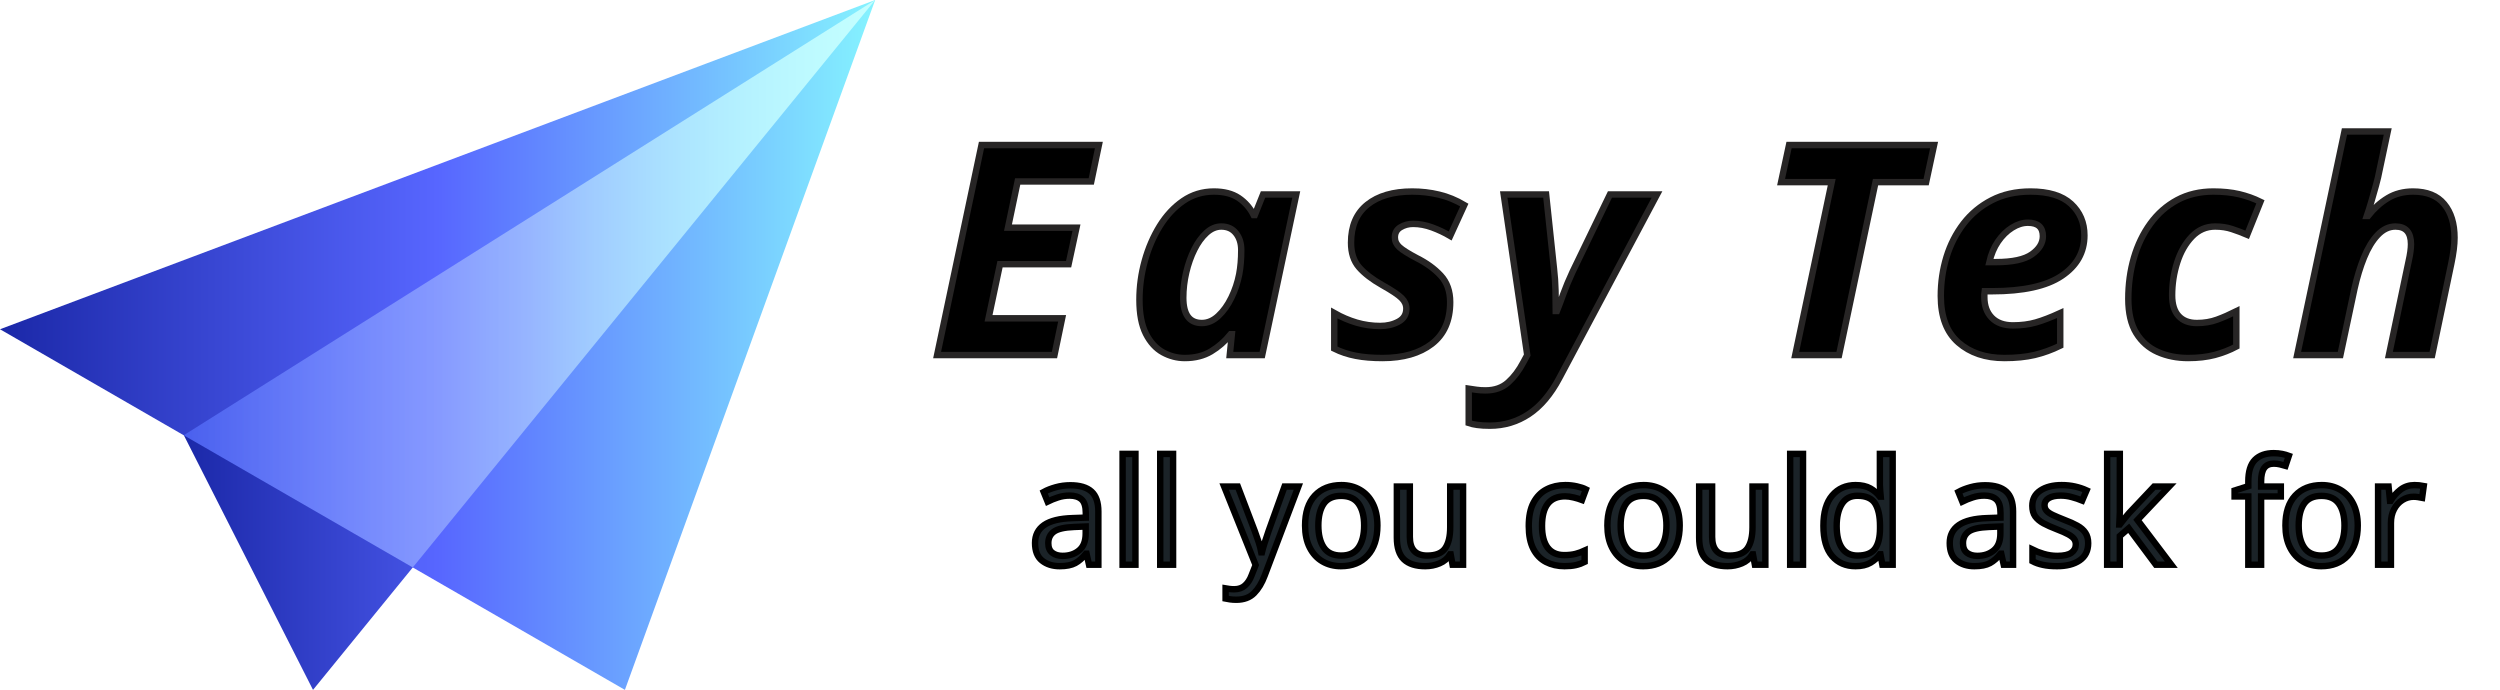
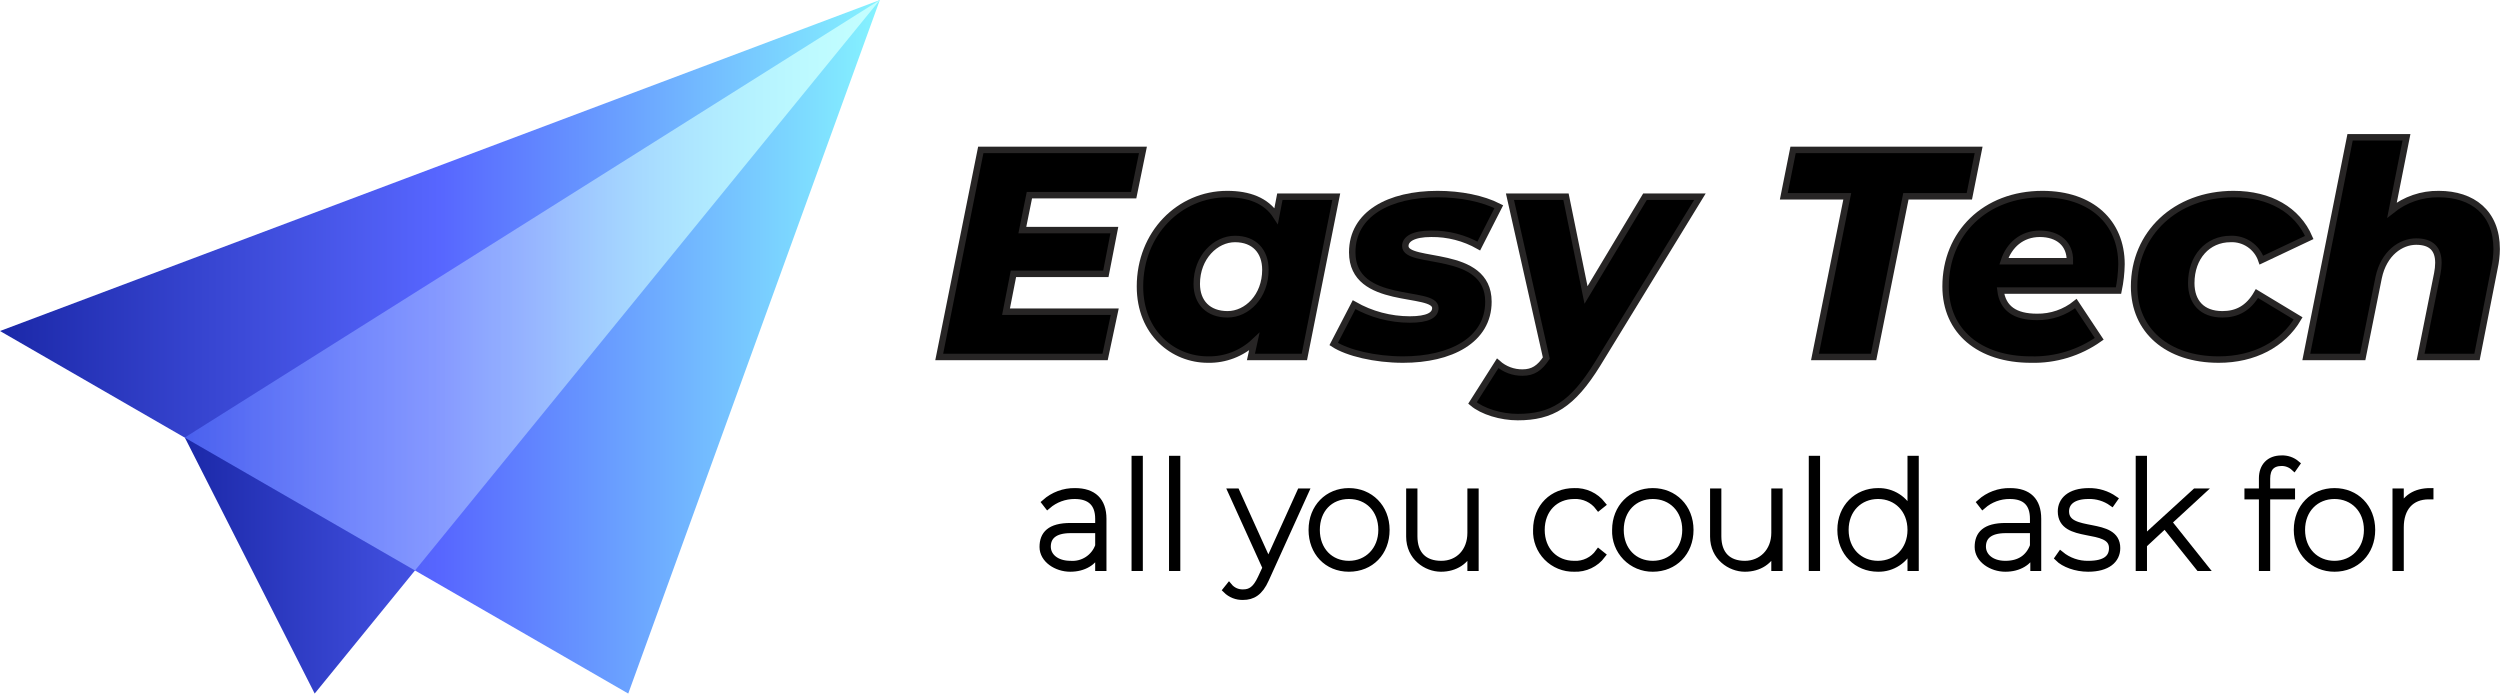
- <svg xmlns="http://www.w3.org/2000/svg" xmlns:xlink="http://www.w3.org/1999/xlink" viewBox="0 0 677.3 186.9">
+ <svg xmlns="http://www.w3.org/2000/svg" xmlns:xlink="http://www.w3.org/1999/xlink" viewBox="0 0 673.7 186.9">
  <defs>
-     <style>.a4347735-b77c-43af-b595-d82090634cf1{isolation:isolate;}.bca4e880-0d9f-4714-9f0b-7928897e02a8{font-size:39.52px;fill:#1b2328;stroke:#000;font-family:Montserrat-ExtraLight, Montserrat;font-weight:200;}.bbf52e39-2d0a-4aa3-b66b-c72e341f943c,.bca4e880-0d9f-4714-9f0b-7928897e02a8{stroke-miterlimit:10;stroke-width:1.74px;}.fa45e322-ea32-4789-a5a2-fb94c7f7c7c3{letter-spacing:-0.01em;}.f231685a-ac26-46fd-a1be-d8009372ebca{letter-spacing:-0.01em;}.e219ef0c-b690-4caf-8aa9-dce1062907f1{letter-spacing:-0.01em;}.bc3b4a5d-c327-40dd-8403-22bff9f7fdc8{letter-spacing:0em;}.bbf52e39-2d0a-4aa3-b66b-c72e341f943c{font-size:79.71px;stroke:#272525;font-family:Montserrat-ExtraBoldItalic, Montserrat;font-weight:800;font-style:italic;}.f24c54de-944e-447d-b362-c285013affb7{letter-spacing:0em;}.ab771076-e79b-456b-84b1-ba5453d8212b{letter-spacing:-0.01em;}.e50cc1b2-bda0-438b-885e-9b47f75cb1da{letter-spacing:-0.05em;}.a56f60f6-784f-4184-88c6-4521a6ab7f6a,.bf51a9a8-88fb-4edb-a622-b54843919906{mix-blend-mode:screen;}.a56f60f6-784f-4184-88c6-4521a6ab7f6a{fill:url(#ba2bf9fc-2fee-41ea-bd90-9e9c229c144f);}.bf51a9a8-88fb-4edb-a622-b54843919906{fill:url(#ab8c43dc-78fa-4746-ad20-453dd85ac9a4);}</style>
-     <linearGradient id="ba2bf9fc-2fee-41ea-bd90-9e9c229c144f" y1="93.44" x2="237.06" y2="93.44" gradientUnits="userSpaceOnUse">
+     <style>.b9833973-3729-427a-ae86-182c872a1fce{isolation:isolate;}.a4215dc3-7f50-400f-8d69-16bf585a37dd{fill:#1b2328;stroke:#000;}.a4215dc3-7f50-400f-8d69-16bf585a37dd,.b75794ab-519f-489b-ac8b-90613b992000{stroke-miterlimit:10;stroke-width:1.74px;}.b75794ab-519f-489b-ac8b-90613b992000{stroke:#272525;}.bccef649-daba-42d1-a010-6b4079c90058,.eda53e34-239b-4d5d-a99e-6533fad8db59{mix-blend-mode:screen;}.eda53e34-239b-4d5d-a99e-6533fad8db59{fill:url(#ad5eddcb-2f37-4d00-ae8c-9d8d7e767fd3);}.bccef649-daba-42d1-a010-6b4079c90058{fill:url(#a837b47f-3667-44bc-89b8-948be269299e);}</style>
+     <linearGradient id="ad5eddcb-2f37-4d00-ae8c-9d8d7e767fd3" y1="93.44" x2="237.06" y2="93.44" gradientUnits="userSpaceOnUse">
      <stop offset="0" stop-color="#1b28a8" />
      <stop offset="0.5" stop-color="#5766ff" />
      <stop offset="1" stop-color="#85f3ff" />
    </linearGradient>
-     <linearGradient id="ab8c43dc-78fa-4746-ad20-453dd85ac9a4" x1="49.76" y1="93.44" x2="237.06" y2="93.44" xlink:href="#ba2bf9fc-2fee-41ea-bd90-9e9c229c144f" />
+     <linearGradient id="a837b47f-3667-44bc-89b8-948be269299e" x1="49.76" y1="93.44" x2="237.06" y2="93.44" xlink:href="#ad5eddcb-2f37-4d00-ae8c-9d8d7e767fd3" />
  </defs>
-   <g class="a4347735-b77c-43af-b595-d82090634cf1">
-     <g id="fae3c88d-bce4-426a-b855-62a7376d0485" data-name="EasyTech_logo">
-       <g id="a35ee220-2234-4748-82dc-8e5f06fa7c39" data-name="WHITE lateral">
-         <text class="bca4e880-0d9f-4714-9f0b-7928897e02a8" transform="translate(278.6 153)">all <tspan class="fa45e322-ea32-4789-a5a2-fb94c7f7c7c3" x="53" y="0">y</tspan>
-           <tspan x="72.8" y="0">ou </tspan>
-           <tspan class="f231685a-ac26-46fd-a1be-d8009372ebca" x="133.4" y="0">c</tspan>
-           <tspan x="154.7" y="0">ould ask </tspan>
-           <tspan class="e219ef0c-b690-4caf-8aa9-dce1062907f1" x="326.2" y="0">f</tspan>
-           <tspan class="bc3b4a5d-c327-40dd-8403-22bff9f7fdc8" x="338.4" y="0">or</tspan>
-         </text>
-         <text class="bbf52e39-2d0a-4aa3-b66b-c72e341f943c" transform="translate(251.8 96.2)">
-           <tspan class="f24c54de-944e-447d-b362-c285013affb7">E</tspan>
-           <tspan x="53.4" y="0">a</tspan>
-           <tspan class="ab771076-e79b-456b-84b1-ba5453d8212b" x="108.8" y="0">s</tspan>
-           <tspan x="151.6" y="0">y </tspan>
-           <tspan class="e50cc1b2-bda0-438b-885e-9b47f75cb1da" x="224.2" y="0">T</tspan>
-           <tspan x="270.5" y="0">e</tspan>
-           <tspan class="f24c54de-944e-447d-b362-c285013affb7" x="321.3" y="0">c</tspan>
-           <tspan x="369.1" y="0">h</tspan>
-         </text>
-         <polygon class="a56f60f6-784f-4184-88c6-4521a6ab7f6a" points="237.1 0 0 89.2 169.3 186.9 237.1 0" />
-         <polygon class="bf51a9a8-88fb-4edb-a622-b54843919906" points="237.1 0 49.8 117.9 84.8 186.9 237.1 0" />
+   <g class="b9833973-3729-427a-ae86-182c872a1fce">
+     <g id="b53ce1ef-119c-4b41-89ff-4699ee95d0d5" data-name="EasyTech_logo">
+       <g id="ed2a5506-bc72-4d2c-bb82-5ec8a93772c7" data-name="WHITE lateral">
+         <path class="a4215dc3-7f50-400f-8d69-16bf585a37dd" d="M285.5,208.4v13.2h-1.3v-4.1c-1.3,2.6-3.9,4.3-7.6,4.3s-7.4-2.4-7.4-5.8,1.9-5.6,7.5-5.6h7.5v-2c0-4.1-2.2-6.2-6.4-6.2a11.1,11.1,0,0,0-7.3,2.7l-.7-.9a11.9,11.9,0,0,1,8.1-3C282.8,201,285.5,203.5,285.5,208.4Zm-1.3,7.3v-4.3h-7.5c-4.5,0-6.2,1.9-6.2,4.5s2.3,4.7,6.2,4.7A7.4,7.4,0,0,0,284.2,215.7Z" transform="translate(11.8 -68.6)" />
+         <path class="a4215dc3-7f50-400f-8d69-16bf585a37dd" d="M294,192.3h1.3v29.3H294Z" transform="translate(11.8 -68.6)" />
+         <path class="a4215dc3-7f50-400f-8d69-16bf585a37dd" d="M304.1,192.3h1.3v29.3h-1.3Z" transform="translate(11.8 -68.6)" />
+         <path class="a4215dc3-7f50-400f-8d69-16bf585a37dd" d="M340,201.1l-10.7,23.6c-1.6,3.6-3.6,4.7-6.1,4.7a6.2,6.2,0,0,1-4.6-1.8l.8-1a4.7,4.7,0,0,0,3.8,1.7c2,0,3.4-.9,4.8-3.9l1.3-2.8L320,201.1h1.4l8.6,19,8.6-19Z" transform="translate(11.8 -68.6)" />
+         <path class="a4215dc3-7f50-400f-8d69-16bf585a37dd" d="M341.7,211.4c0-6.1,4.3-10.4,10-10.4s10.1,4.3,10.1,10.4-4.2,10.4-10.1,10.4S341.7,217.4,341.7,211.4Zm18.8,0c0-5.5-3.7-9.2-8.8-9.2s-8.7,3.7-8.7,9.2,3.7,9.2,8.7,9.2S360.5,216.8,360.5,211.4Z" transform="translate(11.8 -68.6)" />
+         <path class="a4215dc3-7f50-400f-8d69-16bf585a37dd" d="M385.8,201.1v20.5h-1.3v-4.9c-1.2,3.1-4.1,5.1-8,5.1s-8.5-3-8.5-8.6V201.1h1.3v12c0,4.9,2.7,7.5,7.3,7.5s7.9-3.4,7.9-8.4V201.1Z" transform="translate(11.8 -68.6)" />
+         <path class="a4215dc3-7f50-400f-8d69-16bf585a37dd" d="M402.2,211.4c0-6.2,4.4-10.4,10.2-10.4a9.2,9.2,0,0,1,7.6,3.5l-1,.8a7.8,7.8,0,0,0-6.6-3.1c-5.1,0-8.8,3.7-8.8,9.2s3.7,9.2,8.8,9.2a7.6,7.6,0,0,0,6.6-3.2l1,.8a9,9,0,0,1-7.6,3.6A10,10,0,0,1,402.2,211.4Z" transform="translate(11.8 -68.6)" />
+         <path class="a4215dc3-7f50-400f-8d69-16bf585a37dd" d="M423.5,211.4c0-6.1,4.4-10.4,10.1-10.4s10.1,4.3,10.1,10.4-4.3,10.4-10.1,10.4A10,10,0,0,1,423.5,211.4Zm18.9,0c0-5.5-3.8-9.2-8.8-9.2s-8.7,3.7-8.7,9.2,3.7,9.2,8.7,9.2S442.4,216.8,442.4,211.4Z" transform="translate(11.8 -68.6)" />
+         <path class="a4215dc3-7f50-400f-8d69-16bf585a37dd" d="M467.7,201.1v20.5h-1.3v-4.9c-1.2,3.1-4.1,5.1-8,5.1s-8.5-3-8.5-8.6V201.1h1.3v12c0,4.9,2.7,7.5,7.2,7.5s8-3.4,8-8.4V201.1Z" transform="translate(11.8 -68.6)" />
+         <path class="a4215dc3-7f50-400f-8d69-16bf585a37dd" d="M476.5,192.3h1.3v29.3h-1.3Z" transform="translate(11.8 -68.6)" />
+         <path class="a4215dc3-7f50-400f-8d69-16bf585a37dd" d="M504.4,192.3v29.3h-1.3V216a9.3,9.3,0,0,1-8.8,5.8c-5.7,0-10.1-4.3-10.1-10.4s4.4-10.4,10.1-10.4a9.4,9.4,0,0,1,8.8,5.6V192.3Zm-1.3,19.1c0-5.5-3.8-9.2-8.8-9.2s-8.8,3.7-8.8,9.2,3.8,9.2,8.8,9.2S503.1,216.8,503.1,211.4Z" transform="translate(11.8 -68.6)" />
+         <path class="a4215dc3-7f50-400f-8d69-16bf585a37dd" d="M537.4,208.4v13.2h-1.2v-4.1c-1.3,2.6-3.9,4.3-7.6,4.3s-7.4-2.4-7.4-5.8,1.9-5.6,7.5-5.6h7.4v-2c0-4.1-2.1-6.2-6.3-6.2a10.9,10.9,0,0,0-7.3,2.7l-.7-.9a11.7,11.7,0,0,1,8.1-3C534.8,201,537.4,203.5,537.4,208.4Zm-1.3,7.3v-4.3h-7.4c-4.5,0-6.2,1.9-6.2,4.5s2.3,4.7,6.1,4.7S534.9,218.9,536.1,215.7Z" transform="translate(11.8 -68.6)" />
+         <path class="a4215dc3-7f50-400f-8d69-16bf585a37dd" d="M542.8,219l.7-1a11.4,11.4,0,0,0,7.5,2.6c4.6,0,6.4-1.7,6.4-4.3,0-6.4-13.8-1.9-13.8-9.9,0-2.9,2.3-5.4,7.5-5.4a11.8,11.8,0,0,1,6.9,2.1l-.7,1a10.4,10.4,0,0,0-6.3-1.9c-4.2,0-6.1,1.8-6.1,4.2,0,6.7,13.8,2.2,13.8,9.9,0,3.2-2.6,5.5-7.8,5.5C547.6,221.8,544.4,220.6,542.8,219Z" transform="translate(11.8 -68.6)" />
+         <path class="a4215dc3-7f50-400f-8d69-16bf585a37dd" d="M571.6,210.1l-5.7,5.3v6.2h-1.3V192.3h1.3v21.5l13.9-12.7h1.7l-8.9,8.2,9.8,12.3h-1.6Z" transform="translate(11.8 -68.6)" />
+         <path class="a4215dc3-7f50-400f-8d69-16bf585a37dd" d="M599.1,197.6v3.5h6.7v1.2h-6.7v19.3h-1.3V202.3h-3.9v-1.2h3.9v-3.6c0-3.2,1.9-5.3,5.2-5.3a5.9,5.9,0,0,1,4.1,1.4l-.7,1a4.9,4.9,0,0,0-3.3-1.3C600.4,193.3,599.1,194.8,599.1,197.6Z" transform="translate(11.8 -68.6)" />
+         <path class="a4215dc3-7f50-400f-8d69-16bf585a37dd" d="M607.2,211.4c0-6.1,4.3-10.4,10.1-10.4s10.1,4.3,10.1,10.4-4.3,10.4-10.1,10.4S607.2,217.4,607.2,211.4Zm18.9,0c0-5.5-3.8-9.2-8.8-9.2s-8.8,3.7-8.8,9.2,3.8,9.2,8.8,9.2S626.1,216.8,626.1,211.4Z" transform="translate(11.8 -68.6)" />
+         <path class="a4215dc3-7f50-400f-8d69-16bf585a37dd" d="M643.1,201v1.3h-.4c-4.8,0-7.6,3.2-7.6,8.4v10.9h-1.3V201.1h1.3v5C636.3,202.8,639.1,201,643.1,201Z" transform="translate(11.8 -68.6)" />
+         <path class="b75794ab-519f-489b-ac8b-90613b992000" d="M265.6,121.2l-1.9,9.4h24.8l-2.3,11.8H261.3l-2,10.2h29.3L286,164.8H241.3L252.5,109h43.7l-2.5,12.2Z" transform="translate(11.8 -68.6)" />
+         <path class="b75794ab-519f-489b-ac8b-90613b992000" d="M348.3,121.6l-8.6,43.2H325.3l.9-4.1a17.7,17.7,0,0,1-12.5,4.8c-9.3,0-18.3-7.1-18.3-19.7,0-14.3,10.6-24.9,23.5-24.9,5.8,0,10.5,1.7,13.2,5.9l1-5.2Zm-19.1,19.7c0-5-3-8.3-8.2-8.3s-10.3,4.9-10.3,12.1c0,5,3.1,8.2,8.3,8.2S329.2,148.5,329.2,141.3Z" transform="translate(11.8 -68.6)" />
+         <path class="b75794ab-519f-489b-ac8b-90613b992000" d="M347.6,161.3l5.5-10.6a30.3,30.3,0,0,0,15,4c4.9,0,6.9-1.2,6.9-3.1,0-5-22.4-.4-22.4-15,0-10.4,10-15.7,23-15.7,6.2,0,12.2,1.2,16.5,3.4l-5.4,10.6a25.4,25.4,0,0,0-12.8-3.3c-5,0-7,1.5-7,3.3,0,5.2,22.4.6,22.4,15,0,10.4-10.2,15.6-23,15.6C358.7,165.5,351.3,163.7,347.6,161.3Z" transform="translate(11.8 -68.6)" />
+         <path class="b75794ab-519f-489b-ac8b-90613b992000" d="M446.3,121.6l-27.6,45.1c-6.8,11-12.4,14.3-21.5,14.3-4.5,0-9.5-1.5-12.2-3.8l6.8-10.7a9.9,9.9,0,0,0,6.7,2.5c2.8,0,4.6-1.2,6.4-3.9l-9.8-43.5h15.1l5.4,26.5,15.9-26.5Z" transform="translate(11.8 -68.6)" />
+         <path class="b75794ab-519f-489b-ac8b-90613b992000" d="M486,121.5H468.9l2.5-12.5h50l-2.5,12.5H501.8l-8.7,43.3H477.3Z" transform="translate(11.8 -68.6)" />
+         <path class="b75794ab-519f-489b-ac8b-90613b992000" d="M559.1,146.9H527.3c.6,4.8,3.9,7.1,9.8,7.1a16.3,16.3,0,0,0,10.5-3.6l6.3,9.5a30.5,30.5,0,0,1-18.4,5.6c-13.9,0-23-7.6-23-19.7,0-14.3,10.6-24.9,26.1-24.9,13.2,0,21.3,7.6,21.3,18.9A37.5,37.5,0,0,1,559.1,146.9ZM528.2,139H546c.1-4.7-3.2-7.4-8.1-7.4S529.6,134.7,528.2,139Z" transform="translate(11.8 -68.6)" />
+         <path class="b75794ab-519f-489b-ac8b-90613b992000" d="M563.3,145.8c0-14.2,11.1-24.9,26.8-24.9,9.8,0,17.2,4.3,20.4,11.7l-12.9,6.1a8.4,8.4,0,0,0-8.3-5.7c-6.2,0-10.6,4.9-10.6,11.9,0,5.1,2.9,8.4,8.4,8.4,3.9,0,7-1.6,9.3-5.6l11.1,6.7c-4.1,7-11.9,11.1-21.4,11.1C572.3,165.5,563.3,157.7,563.3,145.8Z" transform="translate(11.8 -68.6)" />
+         <path class="b75794ab-519f-489b-ac8b-90613b992000" d="M661,135.7a25.2,25.2,0,0,1-.6,5.2l-4.7,23.9H640.5l4.5-22.5a15,15,0,0,0,.3-2.9c0-3.7-1.9-5.7-6-5.7s-8.7,3.1-10.1,9.7l-4.3,21.4H609.7l11.8-59.2h15.2l-3.9,19.6a19.8,19.8,0,0,1,12.6-4.3C654.5,120.9,661,125.9,661,135.7Z" transform="translate(11.8 -68.6)" />
+         <polygon class="eda53e34-239b-4d5d-a99e-6533fad8db59" points="237.1 0 0 89.2 169.3 186.9 237.1 0" />
+         <polygon class="bccef649-daba-42d1-a010-6b4079c90058" points="237.1 0 49.8 117.9 84.8 186.9 237.1 0" />
      </g>
    </g>
  </g>
</svg>
